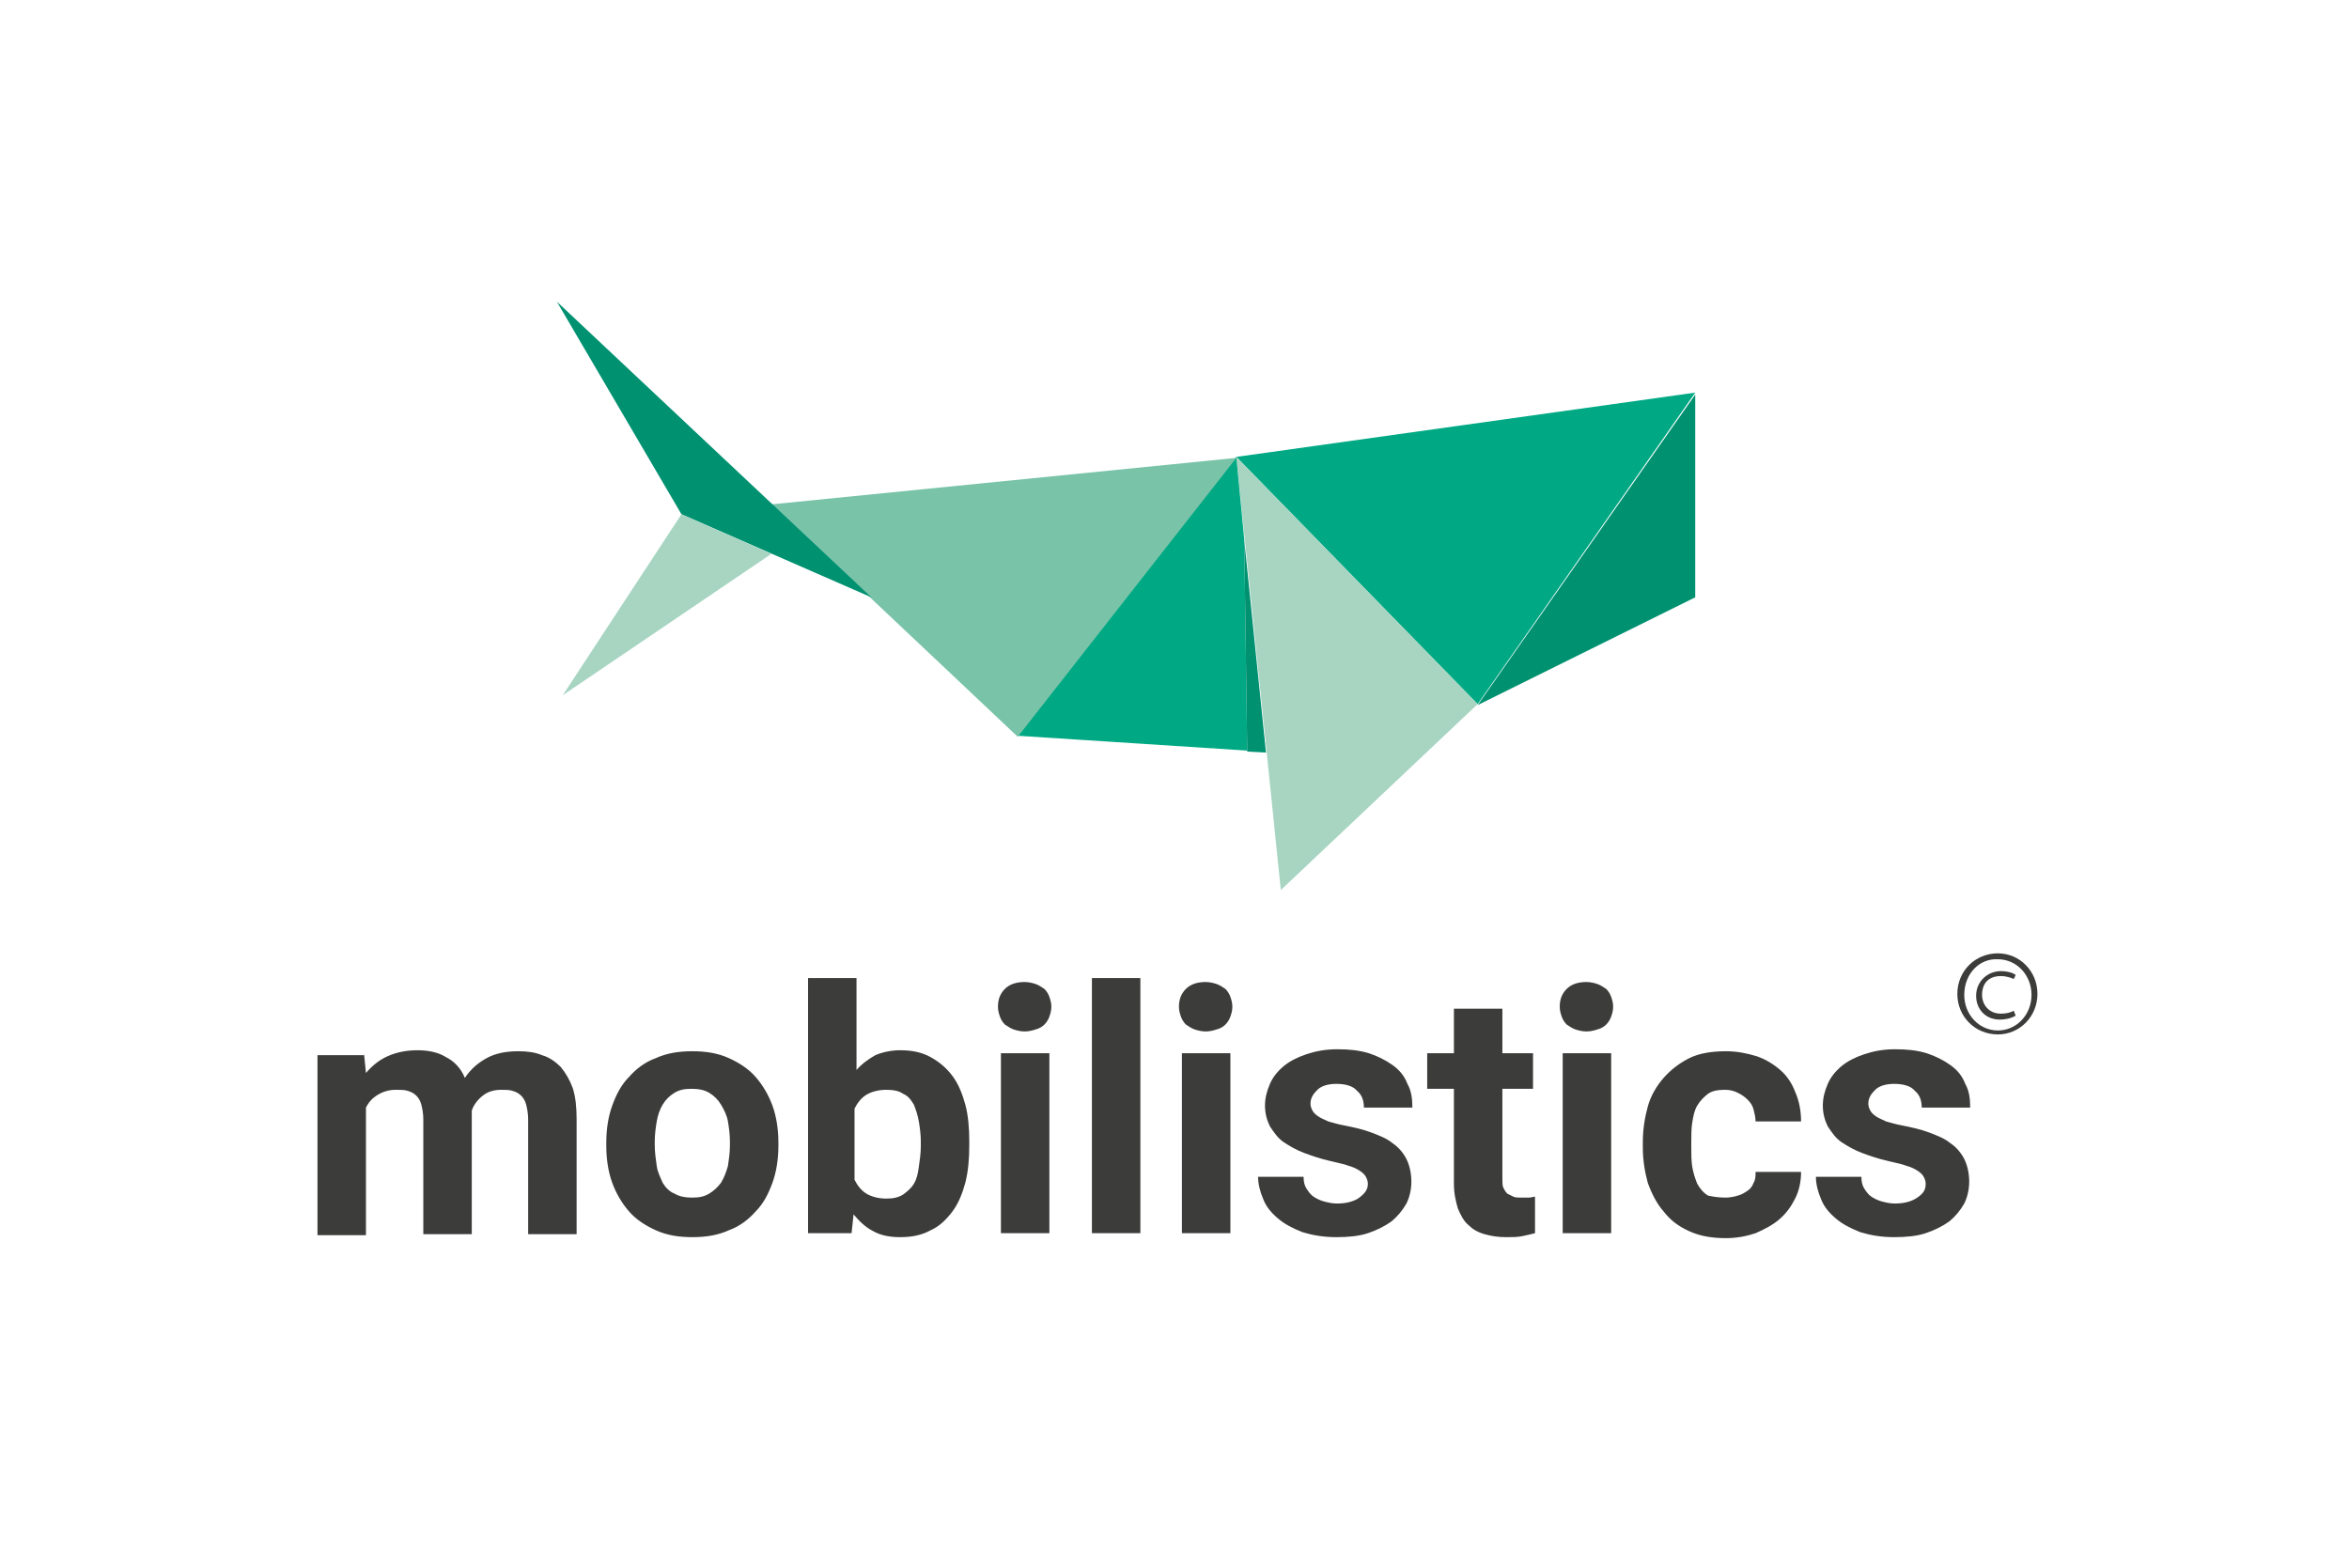
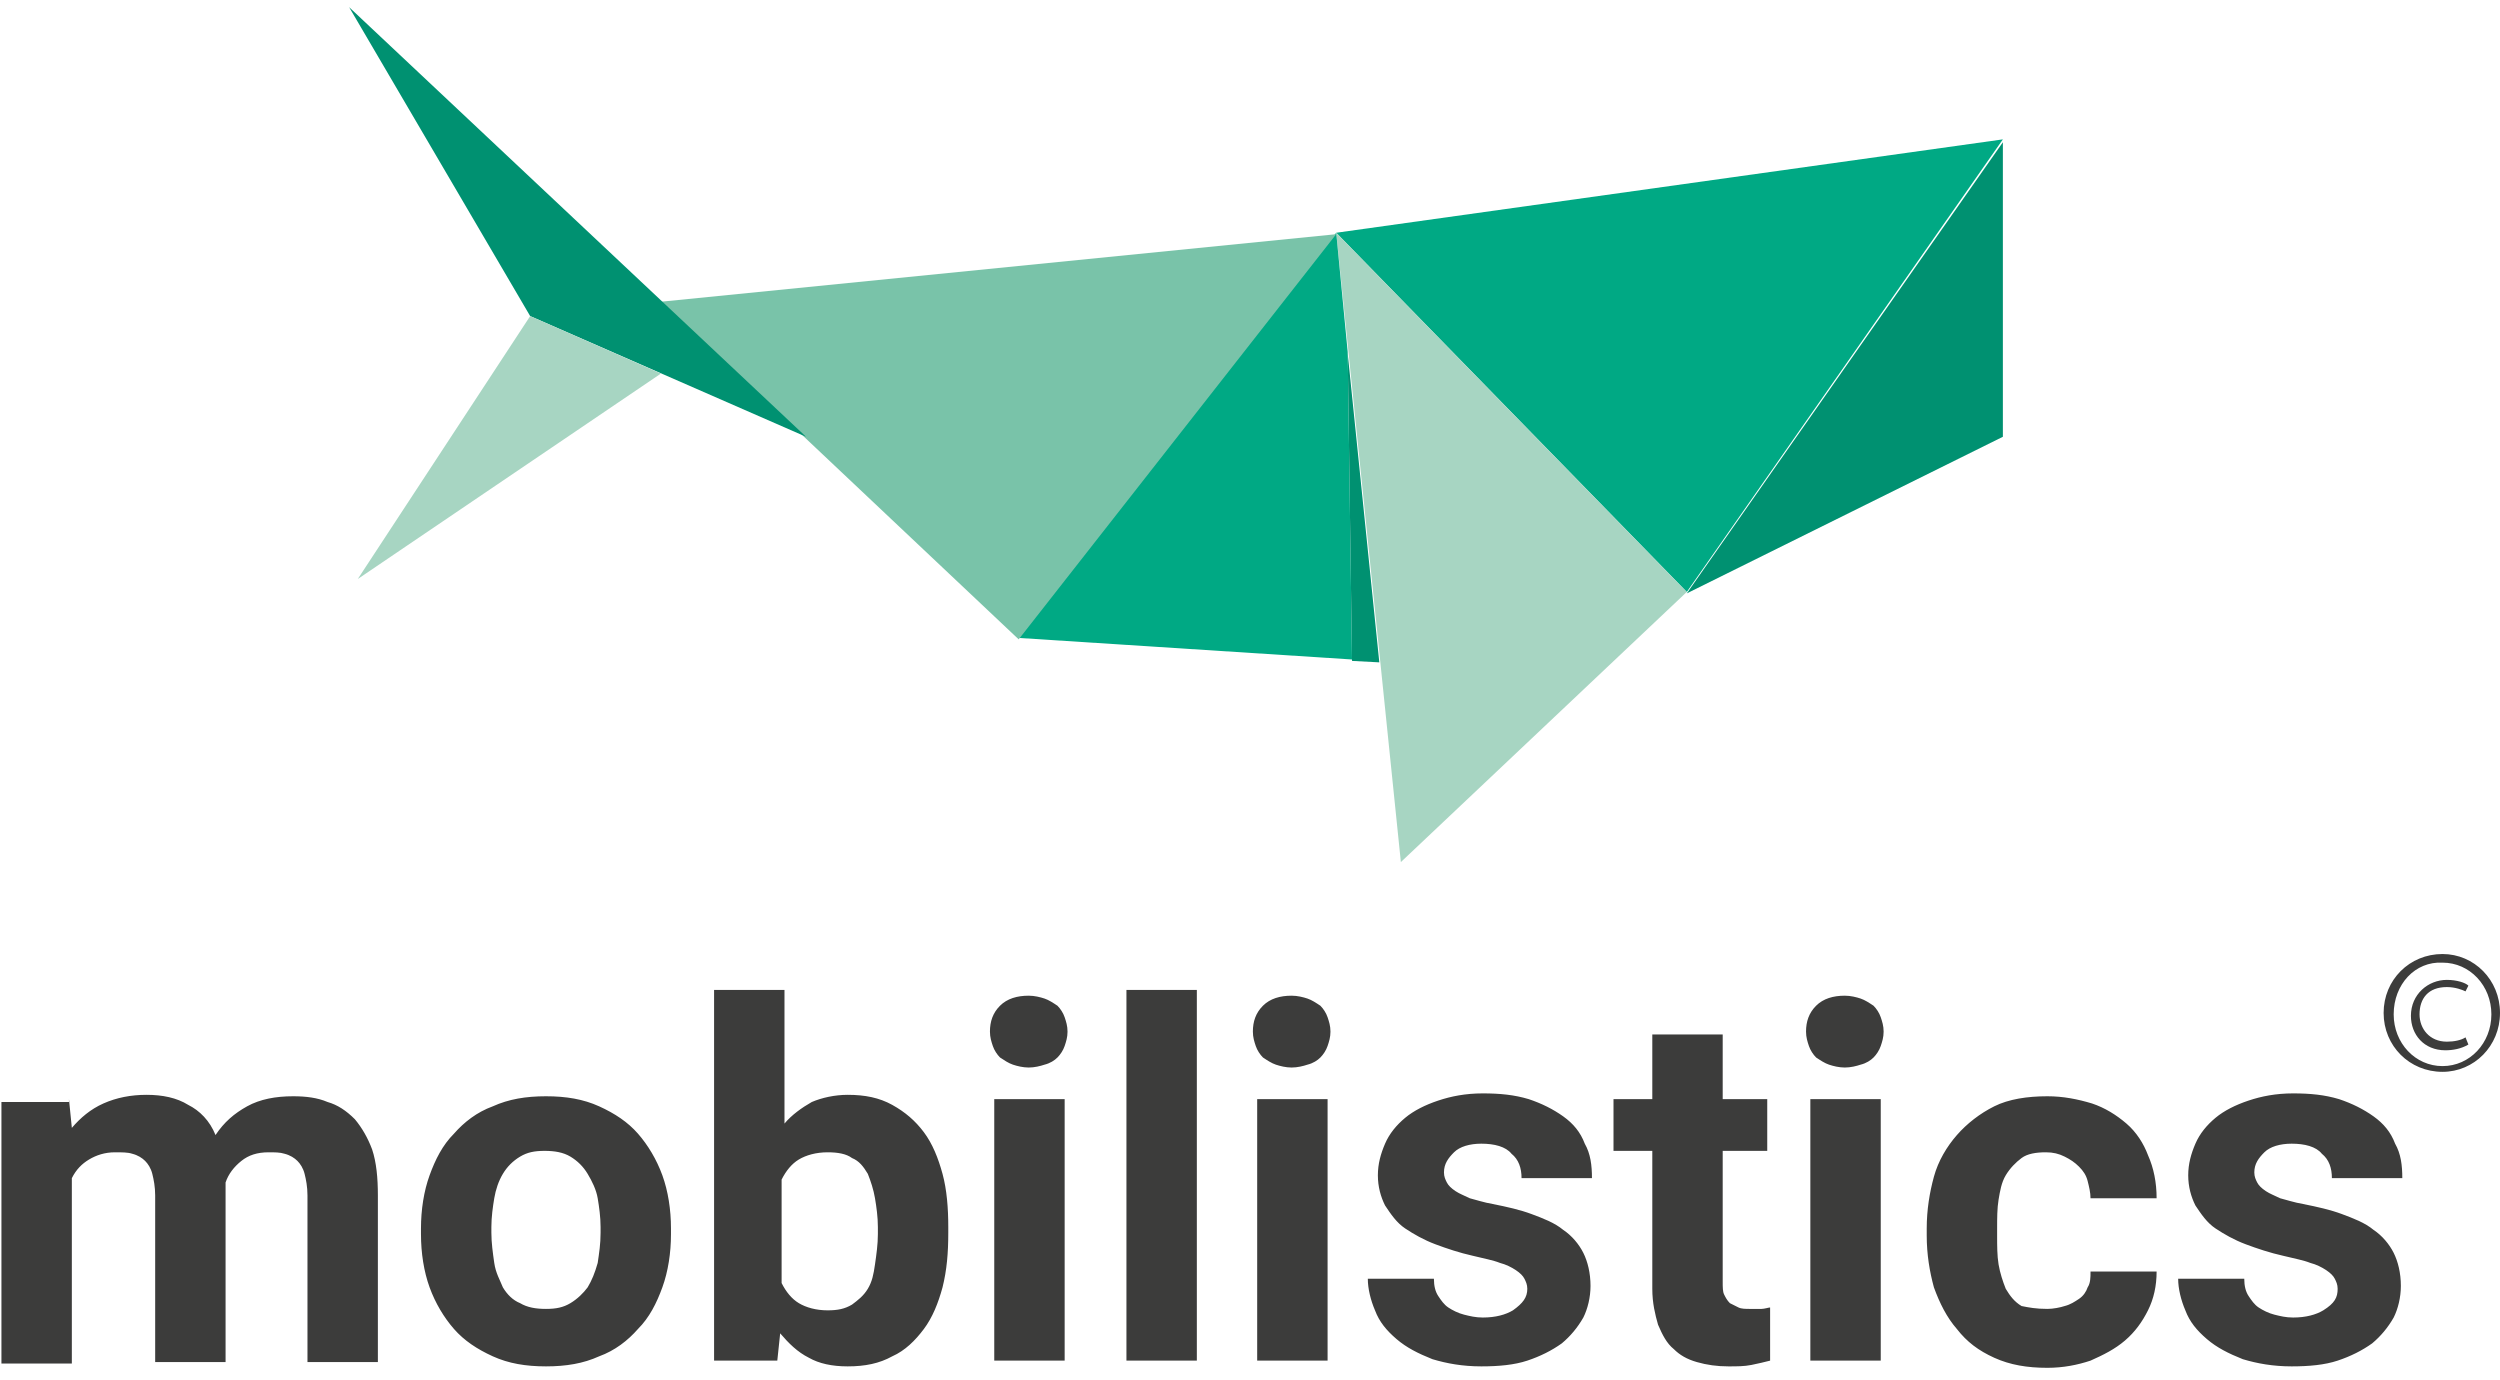
- <svg xmlns="http://www.w3.org/2000/svg" viewBox="0 0 237.5 158.5">
-   <style>.st0{fill:#009171}.st1{fill:#00a984}.st2{fill:#a7d5c2}</style>
-   <g id="Ebene_3">
-     <path class="st0" d="M171.4 60.4l-22 10.9 22-31.4v20.5z" />
-     <path class="st1" d="M149.4 71.2l-24.4-25 46.4-6.5-22 31.5z" />
-     <path class="st2" d="M149.4 71.2L129.5 90 125 46.2l24.4 25z" />
-     <path class="st1" d="M125 46.2l.8 8.3.3 21.4-23.2-1.5L125 46.2z" />
-     <path d="M102.9 74.5L78 51l47-4.7-22.1 28.2z" fill="#79c3a9" />
-     <path class="st0" d="M128 76.1l-2.2-21.5.3 21.4 1.9.1zM68.9 52L56.3 30.5l31.8 29.9L68.9 52z" />
-     <path class="st2" d="M68.9 52l-12 18.3L78 56z" />
-     <path d="M36.8 106.5l.2 2c.6-.7 1.3-1.3 2.2-1.7.9-.4 1.9-.6 3-.6s2.1.2 2.9.7c.8.4 1.5 1.1 1.9 2.1.6-.9 1.3-1.5 2.2-2 .9-.5 2-.7 3.2-.7.9 0 1.7.1 2.4.4.7.2 1.3.6 1.9 1.2.5.6.9 1.3 1.2 2.1.3.9.4 2 .4 3.2v11.6h-4.9v-11.6c0-.6-.1-1.1-.2-1.5-.1-.4-.3-.7-.5-.9-.2-.2-.5-.4-.9-.5-.3-.1-.7-.1-1.1-.1-.8 0-1.4.2-1.9.6-.5.4-.9.9-1.1 1.5v12.5h-4.9v-11.6c0-.6-.1-1.1-.2-1.5-.1-.4-.3-.7-.5-.9-.2-.2-.5-.4-.9-.5-.3-.1-.7-.1-1.2-.1-.7 0-1.3.2-1.8.5s-.9.7-1.2 1.3v12.9h-4.9v-18.2h4.7zm24.5 9c0-1.3.2-2.6.6-3.7.4-1.1.9-2.1 1.7-2.9.7-.8 1.6-1.5 2.7-1.9 1.1-.5 2.3-.7 3.7-.7 1.4 0 2.6.2 3.7.7s2 1.1 2.7 1.9c.7.8 1.3 1.8 1.7 2.9.4 1.1.6 2.4.6 3.7v.4c0 1.3-.2 2.6-.6 3.7-.4 1.1-.9 2.1-1.7 2.9-.7.8-1.6 1.5-2.7 1.9-1.1.5-2.3.7-3.7.7-1.4 0-2.6-.2-3.7-.7-1.1-.5-2-1.1-2.7-1.9-.7-.8-1.3-1.8-1.7-2.9-.4-1.1-.6-2.4-.6-3.7v-.4zm4.9.3c0 .7.1 1.4.2 2.1.1.7.4 1.2.6 1.7.3.5.7.9 1.2 1.1.5.3 1.1.4 1.8.4s1.2-.1 1.7-.4c.5-.3.9-.7 1.2-1.1.3-.5.5-1 .7-1.7.1-.7.2-1.3.2-2.1v-.4c0-.7-.1-1.4-.2-2-.1-.6-.4-1.2-.7-1.7-.3-.5-.7-.9-1.2-1.2-.5-.3-1.1-.4-1.8-.4s-1.2.1-1.7.4c-.5.3-.9.7-1.2 1.2-.3.5-.5 1.1-.6 1.7-.1.6-.2 1.3-.2 2v.4zm31.8 0c0 1.4-.1 2.6-.4 3.8-.3 1.1-.7 2.1-1.3 2.9-.6.8-1.3 1.5-2.2 1.9-.9.5-1.9.7-3.1.7-1.1 0-2-.2-2.7-.6-.8-.4-1.4-1-2-1.7l-.2 1.9h-4.4V98.9h4.9v9.3c.5-.6 1.2-1.1 1.9-1.5.7-.3 1.6-.5 2.5-.5 1.2 0 2.2.2 3.1.7.9.5 1.6 1.1 2.2 1.9.6.8 1 1.8 1.3 2.9.3 1.1.4 2.4.4 3.7v.4zm-4.9-.4c0-.7-.1-1.4-.2-2-.1-.6-.3-1.2-.5-1.7-.3-.5-.6-.9-1.1-1.1-.4-.3-1-.4-1.7-.4-.8 0-1.5.2-2 .5s-.9.8-1.2 1.4v7.2c.3.6.7 1.1 1.2 1.4.5.3 1.2.5 2 .5.7 0 1.2-.1 1.7-.4.4-.3.8-.6 1.1-1.1.3-.5.4-1 .5-1.7.1-.7.2-1.4.2-2.1v-.5zm7.8-13.6c0-.7.2-1.3.7-1.8.5-.5 1.2-.7 2-.7.4 0 .8.1 1.1.2.3.1.6.3.9.5.2.2.4.5.5.8.1.3.2.6.2 1s-.1.7-.2 1c-.1.3-.3.6-.5.8-.2.2-.5.4-.9.5-.3.1-.7.2-1.1.2-.4 0-.8-.1-1.1-.2-.3-.1-.6-.3-.9-.5-.2-.2-.4-.5-.5-.8-.1-.3-.2-.6-.2-1zm5.2 22.9h-4.9v-18.2h4.9v18.2zm9.2 0h-4.9V98.9h4.9v25.8zm3.9-22.9c0-.7.2-1.3.7-1.8.5-.5 1.2-.7 2-.7.4 0 .8.1 1.1.2.3.1.6.3.9.5.2.2.4.5.5.8.1.3.2.6.2 1s-.1.7-.2 1c-.1.3-.3.6-.5.8-.2.2-.5.4-.9.5-.3.1-.7.2-1.1.2-.4 0-.8-.1-1.1-.2-.3-.1-.6-.3-.9-.5-.2-.2-.4-.5-.5-.8-.1-.3-.2-.6-.2-1zm5.2 22.9h-4.9v-18.2h4.9v18.2zm13.9-5c0-.3-.1-.5-.2-.7-.1-.2-.3-.4-.6-.6-.3-.2-.7-.4-1.1-.5-.5-.2-1.1-.3-1.9-.5-.9-.2-1.8-.5-2.6-.8-.8-.3-1.5-.7-2.1-1.1-.6-.4-1-1-1.4-1.6-.3-.6-.5-1.3-.5-2.1s.2-1.5.5-2.2c.3-.7.8-1.3 1.4-1.8.6-.5 1.4-.9 2.3-1.2.9-.3 1.9-.5 3.1-.5 1.2 0 2.2.1 3.2.4.9.3 1.7.7 2.4 1.2s1.2 1.1 1.5 1.9c.4.7.5 1.5.5 2.4h-4.9c0-.7-.2-1.3-.7-1.7-.4-.5-1.2-.7-2.1-.7-.8 0-1.5.2-1.9.6-.4.4-.7.8-.7 1.4 0 .3.1.5.2.7.1.2.3.4.6.6.3.2.6.3 1 .5.4.1 1 .3 1.6.4 1 .2 1.9.4 2.7.7.8.3 1.6.6 2.2 1.1.6.4 1.1 1 1.4 1.6.3.6.5 1.4.5 2.3 0 .8-.2 1.6-.5 2.2-.4.7-.9 1.3-1.5 1.8-.7.5-1.5.9-2.4 1.2-.9.3-2 .4-3.2.4-1.3 0-2.4-.2-3.4-.5-1-.4-1.8-.8-2.5-1.4-.7-.6-1.2-1.2-1.5-2-.3-.7-.5-1.5-.5-2.2h4.6c0 .5.1.9.3 1.2.2.3.4.6.7.8.3.2.7.4 1.1.5.4.1.8.2 1.3.2.9 0 1.6-.2 2.1-.5.7-.5 1-.9 1-1.5zm13.6-17.7v4.5h3.1v3.6h-3.1v9.1c0 .4 0 .7.1.9.1.2.2.4.4.6l.6.3c.2.1.5.1.8.1h.8c.2 0 .5-.1.6-.1v3.7c-.4.1-.8.2-1.3.3-.5.1-1 .1-1.6.1-.8 0-1.5-.1-2.2-.3s-1.2-.5-1.6-.9c-.5-.4-.8-1-1.1-1.7-.2-.7-.4-1.5-.4-2.5v-9.6h-2.7v-3.6h2.7V102h4.9zm5.8-.2c0-.7.2-1.3.7-1.8.5-.5 1.2-.7 2-.7.4 0 .8.1 1.1.2.3.1.6.3.9.5.2.2.4.5.5.8.1.3.2.6.2 1s-.1.7-.2 1c-.1.3-.3.6-.5.8-.2.2-.5.4-.9.5-.3.1-.7.2-1.1.2-.4 0-.8-.1-1.1-.2-.3-.1-.6-.3-.9-.5-.2-.2-.4-.5-.5-.8-.1-.3-.2-.6-.2-1zm5.2 22.9H158v-18.2h4.9v18.2zm11.6-3.6c.4 0 .9-.1 1.2-.2.4-.1.7-.3 1-.5.3-.2.5-.5.6-.8.2-.3.2-.7.2-1.1h4.6c0 1-.2 1.9-.6 2.7-.4.8-.9 1.5-1.6 2.1-.7.6-1.5 1-2.4 1.4-.9.3-1.9.5-3 .5-1.4 0-2.6-.2-3.7-.7-1.1-.5-1.9-1.1-2.6-2-.7-.8-1.2-1.8-1.6-2.9-.3-1.1-.5-2.3-.5-3.6v-.5c0-1.3.2-2.5.5-3.6s.9-2.1 1.6-2.9c.7-.8 1.6-1.5 2.6-2s2.3-.7 3.7-.7c1.1 0 2.1.2 3.1.5.9.3 1.7.8 2.4 1.4.7.6 1.2 1.4 1.5 2.2.4.9.6 1.9.6 3h-4.6c0-.4-.1-.8-.2-1.2-.1-.4-.3-.7-.6-1-.3-.3-.6-.5-1-.7-.4-.2-.8-.3-1.3-.3-.7 0-1.3.1-1.7.4-.4.3-.8.7-1.1 1.2-.3.5-.4 1.1-.5 1.7-.1.6-.1 1.3-.1 2v.5c0 .7 0 1.4.1 2 .1.6.3 1.2.5 1.7.3.5.6.9 1.1 1.2.5.1 1 .2 1.8.2zm20.2-1.4c0-.3-.1-.5-.2-.7-.1-.2-.3-.4-.6-.6-.3-.2-.7-.4-1.1-.5-.5-.2-1.1-.3-1.9-.5-.9-.2-1.8-.5-2.6-.8-.8-.3-1.5-.7-2.1-1.1-.6-.4-1-1-1.4-1.6-.3-.6-.5-1.3-.5-2.1s.2-1.5.5-2.2c.3-.7.8-1.3 1.4-1.8.6-.5 1.4-.9 2.3-1.2.9-.3 1.9-.5 3.1-.5 1.2 0 2.2.1 3.2.4.9.3 1.7.7 2.4 1.2s1.2 1.1 1.5 1.9c.4.7.5 1.5.5 2.4h-4.9c0-.7-.2-1.3-.7-1.7-.4-.5-1.2-.7-2.1-.7-.8 0-1.5.2-1.9.6-.4.4-.7.8-.7 1.4 0 .3.1.5.2.7.1.2.3.4.6.6.3.2.6.3 1 .5.4.1 1 .3 1.6.4 1 .2 1.9.4 2.7.7.8.3 1.6.6 2.2 1.1.6.4 1.1 1 1.4 1.6.3.6.5 1.4.5 2.3 0 .8-.2 1.6-.5 2.2-.4.7-.9 1.3-1.5 1.8-.7.5-1.5.9-2.4 1.2-.9.3-2 .4-3.2.4-1.3 0-2.4-.2-3.4-.5-1-.4-1.8-.8-2.5-1.4-.7-.6-1.2-1.2-1.5-2-.3-.7-.5-1.5-.5-2.2h4.6c0 .5.1.9.3 1.2.2.3.4.6.7.8.3.2.7.4 1.1.5.4.1.8.2 1.3.2.9 0 1.6-.2 2.1-.5.8-.5 1-.9 1-1.5zm11.3-19.2c0 2.3-1.8 4.1-4 4.1-2.3 0-4.1-1.8-4.1-4.1s1.8-4.1 4.1-4.1c2.2 0 4 1.8 4 4.1zm-7.4.1c0 2 1.5 3.6 3.4 3.6s3.4-1.6 3.4-3.6-1.5-3.6-3.4-3.6c-1.9-.1-3.4 1.5-3.4 3.6zm5-1.6c-.2-.1-.7-.3-1.3-.3-1.3 0-1.9.8-1.9 1.9 0 1 .7 1.9 1.9 1.9.5 0 1-.1 1.3-.3l.2.5c-.5.3-1.1.4-1.6.4-1.5 0-2.4-1.1-2.4-2.4 0-1.5 1.2-2.5 2.5-2.5.7 0 1.3.2 1.5.4l-.2.4z" fill="#3c3c3b" />
+ <svg xmlns="http://www.w3.org/2000/svg" fill="none" height="96" viewBox="0 0 174 96" width="174">
+   <clipPath id="a">
+     <path d="m0 0h174v96h-174z" />
+   </clipPath>
+   <g clip-path="url(#a)">
+     <path d="m139.4 30.4-22 10.9 22-31.4z" fill="#009171" />
+     <path d="m117.4 41.2-24.4-25 46.4-6.5z" fill="#00a984" />
+     <path d="m117.4 41.2-19.9 18.8-4.5-43.8z" fill="#a7d5c2" />
+     <path d="m93 16.2.8 8.3.3 21.4-23.2-1.5z" fill="#00a984" />
+     <path d="m70.9 44.5-24.9-23.5 47-4.7z" fill="#79c3a9" />
+     <path d="m96 46.1-2.2-21.5.3 21.4zm-59.1-24.1-12.6-21.5 31.8 29.9z" fill="#009171" />
+     <path d="m36.9 22-12 18.3 21.1-14.3z" fill="#a7d5c2" />
+     <path d="m4.8 76.5.2 2c.6-.7 1.3-1.3 2.2-1.7s1.9-.6 3-.6c1.1 0 2.1.2 2.9.7.8.4 1.5 1.1 1.9 2.1.6-.9 1.3-1.5 2.2-2s2-.7 3.2-.7c.9 0 1.7.1 2.4.4.7.2 1.3.6 1.9 1.2.5.6.9 1.3 1.2 2.1.3.9.4 2 .4 3.2v11.6h-4.9v-11.6c0-.6-.1-1.1-.2-1.5s-.3-.7-.5-.9-.5-.4-.9-.5c-.3-.1-.7-.1-1.1-.1-.8 0-1.4.2-1.9.6s-.9.9-1.1 1.5v12.5h-4.9v-11.6c0-.6-.1-1.1-.2-1.5s-.3-.7-.5-.9c-.2-.2-.5-.4-.9-.5-.3-.1-.7-.1-1.2-.1-.7 0-1.3.2-1.8.5s-.9.7-1.2 1.3v12.9h-4.9v-18.2h4.7zm24.5 9c0-1.3.2-2.6.6-3.7s.9-2.1 1.7-2.9c.7-.8 1.6-1.5 2.7-1.9 1.1-.5 2.3-.7 3.7-.7s2.6.2 3.7.7 2 1.1 2.7 1.9 1.3 1.8 1.7 2.9.6 2.4.6 3.7v.4c0 1.3-.2 2.6-.6 3.7s-.9 2.1-1.7 2.9c-.7.8-1.6 1.5-2.7 1.9-1.1.5-2.3.7-3.7.7s-2.6-.2-3.7-.7-2-1.1-2.7-1.9-1.3-1.8-1.7-2.9-.6-2.4-.6-3.7zm4.9.3c0 .7.1 1.4.2 2.1s.4 1.2.6 1.7c.3.5.7.9 1.2 1.1.5.3 1.1.4 1.8.4s1.2-.1 1.7-.4.9-.7 1.2-1.1c.3-.5.5-1 .7-1.7.1-.7.2-1.3.2-2.1v-.4c0-.7-.1-1.4-.2-2s-.4-1.2-.7-1.7-.7-.9-1.2-1.2-1.1-.4-1.8-.4-1.2.1-1.7.4-.9.7-1.2 1.2-.5 1.1-.6 1.7-.2 1.3-.2 2zm31.8 0c0 1.4-.1 2.6-.4 3.8-.3 1.1-.7 2.1-1.3 2.9s-1.3 1.5-2.2 1.9c-.9.5-1.9.7-3.1.7-1.1 0-2-.2-2.7-.6-.8-.4-1.4-1-2-1.7l-.2 1.9h-4.4v-25.8h4.9v9.3c.5-.6 1.2-1.1 1.9-1.5.7-.3 1.6-.5 2.5-.5 1.2 0 2.2.2 3.1.7s1.6 1.1 2.2 1.9 1 1.8 1.3 2.9.4 2.4.4 3.7zm-4.9-.4c0-.7-.1-1.4-.2-2s-.3-1.2-.5-1.7c-.3-.5-.6-.9-1.1-1.1-.4-.3-1-.4-1.7-.4-.8 0-1.5.2-2 .5s-.9.8-1.2 1.4v7.2c.3.6.7 1.1 1.2 1.4s1.2.5 2 .5c.7 0 1.2-.1 1.7-.4.4-.3.8-.6 1.1-1.1s.4-1 .5-1.7.2-1.4.2-2.1zm7.8-13.6c0-.7.2-1.3.7-1.8s1.2-.7 2-.7c.4 0 .8.1 1.1.2s.6.3.9.5c.2.2.4.5.5.8s.2.6.2 1-.1.7-.2 1-.3.6-.5.8-.5.4-.9.5c-.3.1-.7.2-1.1.2s-.8-.1-1.1-.2-.6-.3-.9-.5c-.2-.2-.4-.5-.5-.8s-.2-.6-.2-1zm5.2 22.9h-4.9v-18.2h4.9zm9.2 0h-4.9v-25.8h4.9zm3.9-22.9c0-.7.2-1.3.7-1.8s1.2-.7 2-.7c.4 0 .8.1 1.1.2s.6.3.9.5c.2.2.4.5.5.8s.2.6.2 1-.1.7-.2 1-.3.6-.5.8-.5.4-.9.5c-.3.1-.7.2-1.1.2s-.8-.1-1.1-.2-.6-.3-.9-.5c-.2-.2-.4-.5-.5-.8s-.2-.6-.2-1zm5.2 22.9h-4.9v-18.2h4.9zm13.9-5c0-.3-.1-.5-.2-.7s-.3-.4-.6-.6-.7-.4-1.1-.5c-.5-.2-1.1-.3-1.9-.5-.9-.2-1.8-.5-2.6-.8s-1.5-.7-2.1-1.1-1-1-1.4-1.6c-.3-.6-.5-1.3-.5-2.1s.2-1.5.5-2.2.8-1.3 1.4-1.8 1.4-.9 2.3-1.2 1.9-.5 3.1-.5 2.2.1 3.2.4c.9.3 1.7.7 2.4 1.2s1.2 1.1 1.5 1.9c.4.7.5 1.5.5 2.4h-4.9c0-.7-.2-1.3-.7-1.7-.4-.5-1.2-.7-2.1-.7-.8 0-1.5.2-1.9.6s-.7.8-.7 1.4c0 .3.1.5.2.7s.3.4.6.6.6.3 1 .5c.4.1 1 .3 1.6.4 1 .2 1.9.4 2.7.7s1.6.6 2.2 1.1c.6.4 1.1 1 1.4 1.6s.5 1.4.5 2.3c0 .8-.2 1.6-.5 2.2-.4.7-.9 1.3-1.5 1.8-.7.5-1.5.9-2.4 1.2s-2 .4-3.2.4c-1.3 0-2.4-.2-3.4-.5-1-.4-1.8-.8-2.5-1.4s-1.2-1.2-1.5-2c-.3-.7-.5-1.5-.5-2.2h4.6c0 .5.1.9.3 1.2s.4.6.7.8.7.4 1.1.5.8.2 1.3.2c.9 0 1.6-.2 2.1-.5.7-.5 1-.9 1-1.5zm13.6-17.7v4.5h3.1v3.6h-3.1v9.1c0 .4 0 .7.1.9s.2.4.4.6l.6.3c.2.1.5.1.8.1h.8c.2 0 .5-.1.6-.1v3.7c-.4.1-.8.2-1.3.3s-1 .1-1.6.1c-.8 0-1.5-.1-2.2-.3s-1.2-.5-1.6-.9c-.5-.4-.8-1-1.1-1.7-.2-.7-.4-1.5-.4-2.5v-9.6h-2.7v-3.6h2.7v-4.5zm5.8-.2c0-.7.2-1.3.7-1.8s1.2-.7 2-.7c.4 0 .8.1 1.1.2s.6.3.9.5c.2.2.4.5.5.8s.2.6.2 1-.1.7-.2 1-.3.6-.5.8-.5.4-.9.5c-.3.1-.7.2-1.1.2s-.8-.1-1.1-.2-.6-.3-.9-.5c-.2-.2-.4-.5-.5-.8s-.2-.6-.2-1zm5.2 22.9h-4.9v-18.2h4.9zm11.6-3.6c.4 0 .9-.1 1.2-.2.4-.1.7-.3 1-.5s.5-.5.6-.8c.2-.3.2-.7.2-1.1h4.6c0 1-.2 1.9-.6 2.7s-.9 1.5-1.6 2.1-1.5 1-2.4 1.4c-.9.3-1.9.5-3 .5-1.4 0-2.6-.2-3.7-.7s-1.9-1.1-2.6-2c-.7-.8-1.2-1.8-1.6-2.9-.3-1.1-.5-2.3-.5-3.6v-.5c0-1.3.2-2.5.5-3.6s.9-2.1 1.6-2.9 1.6-1.5 2.6-2 2.3-.7 3.7-.7c1.1 0 2.1.2 3.1.5.9.3 1.7.8 2.4 1.4s1.2 1.4 1.5 2.2c.4.9.6 1.9.6 3h-4.6c0-.4-.1-.8-.2-1.2s-.3-.7-.6-1-.6-.5-1-.7-.8-.3-1.3-.3c-.7 0-1.3.1-1.7.4s-.8.7-1.1 1.2-.4 1.1-.5 1.7-.1 1.3-.1 2v.5c0 .7 0 1.4.1 2s.3 1.2.5 1.7c.3.5.6.9 1.1 1.2.5.1 1 .2 1.8.2zm20.2-1.4c0-.3-.1-.5-.2-.7s-.3-.4-.6-.6-.7-.4-1.1-.5c-.5-.2-1.1-.3-1.9-.5-.9-.2-1.8-.5-2.6-.8s-1.5-.7-2.1-1.1-1-1-1.4-1.6c-.3-.6-.5-1.3-.5-2.1s.2-1.5.5-2.2.8-1.3 1.4-1.8 1.4-.9 2.3-1.2 1.9-.5 3.1-.5 2.2.1 3.2.4c.9.3 1.7.7 2.4 1.2s1.2 1.1 1.5 1.9c.4.7.5 1.5.5 2.4h-4.9c0-.7-.2-1.3-.7-1.7-.4-.5-1.2-.7-2.1-.7-.8 0-1.5.2-1.9.6s-.7.8-.7 1.4c0 .3.1.5.2.7s.3.4.6.6.6.3 1 .5c.4.1 1 .3 1.6.4 1 .2 1.9.4 2.7.7s1.6.6 2.2 1.1c.6.4 1.1 1 1.4 1.6s.5 1.4.5 2.3c0 .8-.2 1.6-.5 2.2-.4.7-.9 1.3-1.5 1.8-.7.5-1.5.9-2.4 1.2s-2 .4-3.2.4c-1.3 0-2.4-.2-3.4-.5-1-.4-1.8-.8-2.5-1.4s-1.2-1.2-1.5-2c-.3-.7-.5-1.5-.5-2.2h4.6c0 .5.1.9.3 1.2s.4.6.7.8.7.4 1.1.5.8.2 1.3.2c.9 0 1.6-.2 2.1-.5.8-.5 1-.9 1-1.5zm11.3-19.2c0 2.3-1.8 4.1-4 4.1-2.3 0-4.1-1.8-4.1-4.1s1.8-4.1 4.1-4.1c2.2 0 4 1.8 4 4.1zm-7.4.1c0 2 1.5 3.6 3.4 3.6s3.4-1.6 3.4-3.6-1.5-3.6-3.4-3.6c-1.9-.1-3.4 1.5-3.4 3.6zm5-1.6c-.2-.1-.7-.3-1.3-.3-1.3 0-1.9.8-1.9 1.9 0 1 .7 1.9 1.9 1.9.5 0 1-.1 1.3-.3l.2.5c-.5.3-1.1.4-1.6.4-1.5 0-2.4-1.1-2.4-2.4 0-1.5 1.2-2.5 2.5-2.5.7 0 1.3.2 1.5.4z" fill="#3c3c3b" />
  </g>
</svg>
